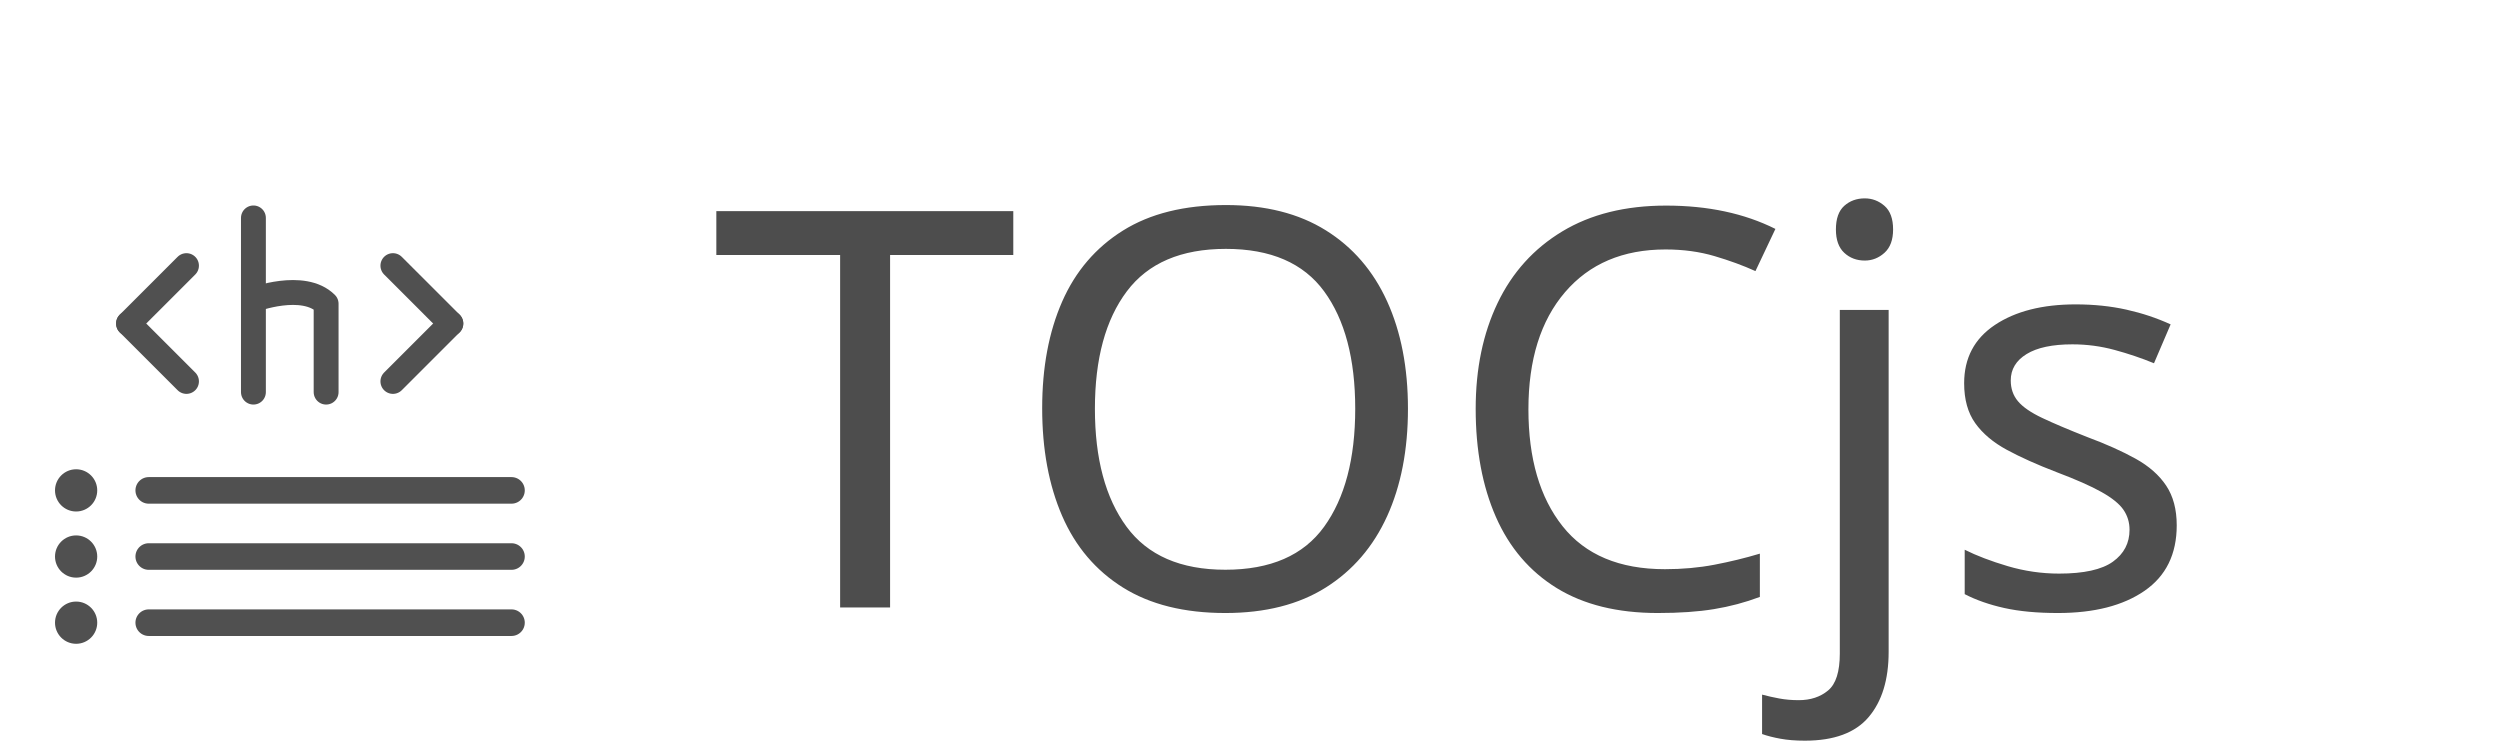
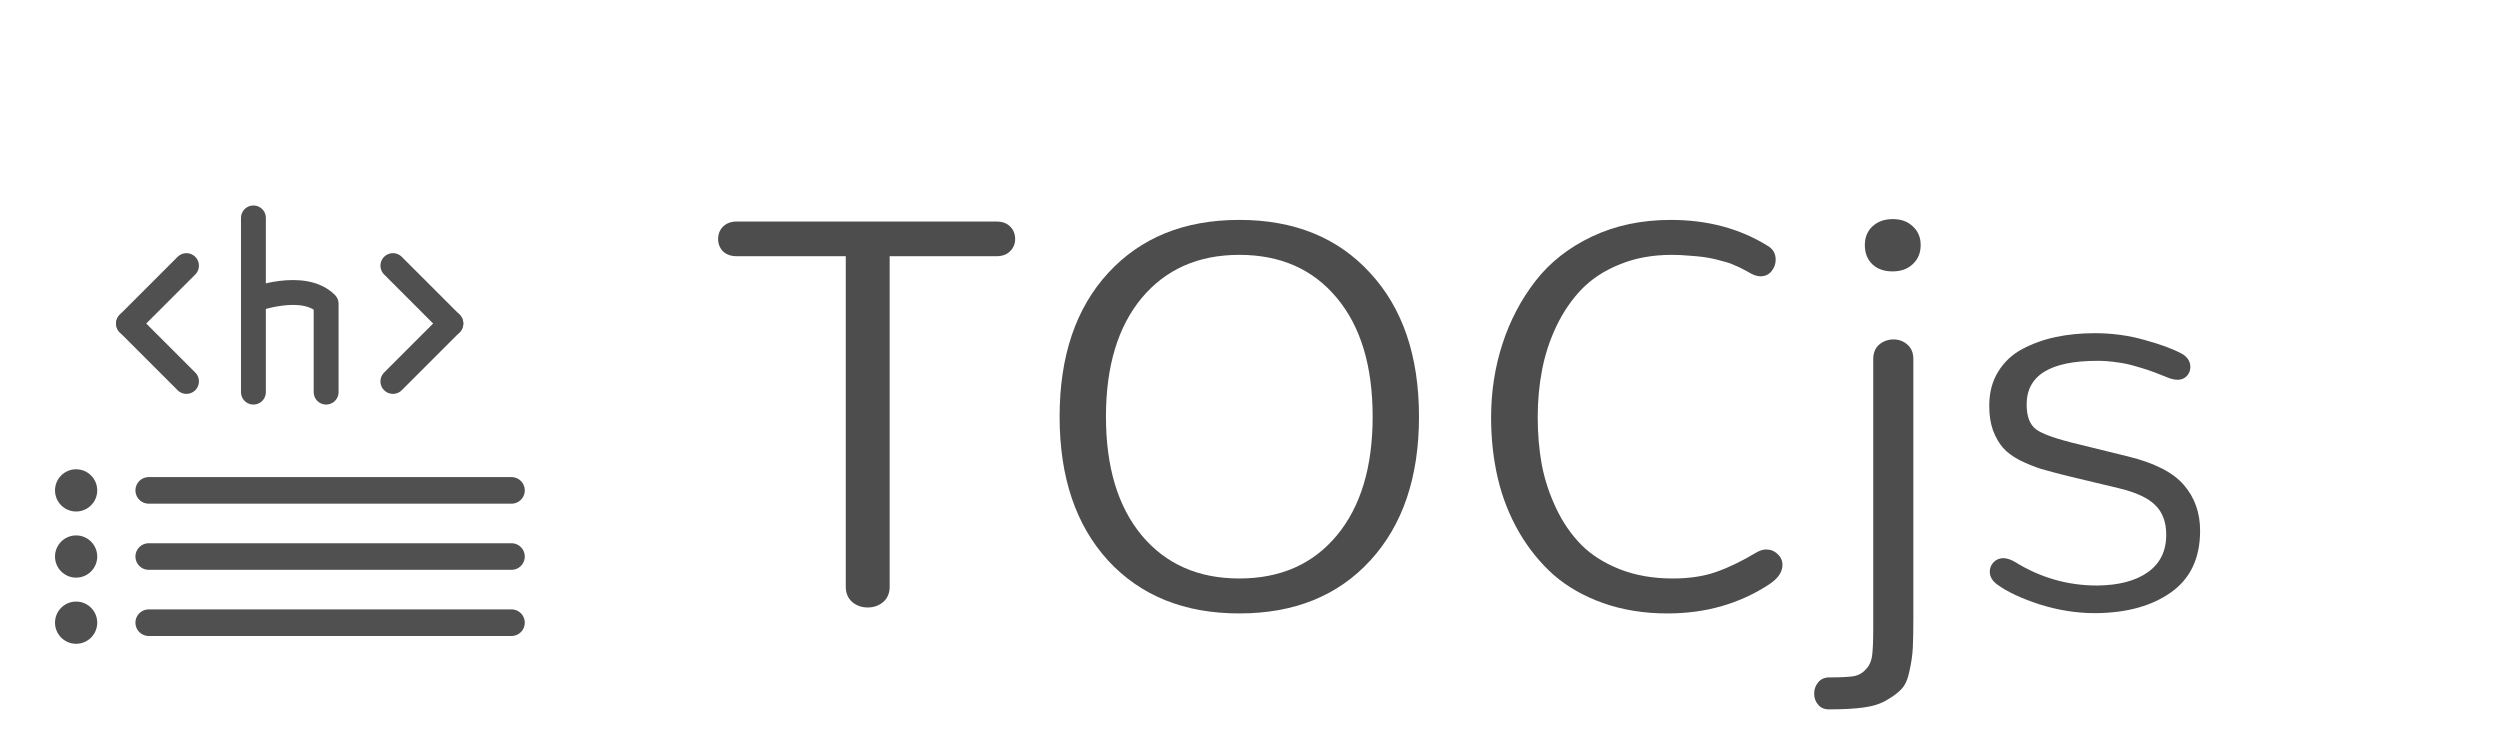
<svg xmlns="http://www.w3.org/2000/svg" width="1000mm" height="300mm" viewBox="0 0 1000 300" version="1.1" id="svg5878">
  <defs id="defs5872" />
  <g id="layer1" transform="translate(0,3)">
    <g id="g6184" transform="translate(15.875,-23.91033)">
      <path id="path5880" d="M 58.7,127.177 35.557,150.32" style="color:#000000;clip-rule:nonzero;display:inline;overflow:visible;visibility:visible;opacity:1;isolation:auto;mix-blend-mode:normal;color-interpolation:sRGB;color-interpolation-filters:linearRGB;solid-color:#000000;solid-opacity:1;fill:none;fill-opacity:1;fill-rule:evenodd;stroke:#505050;stroke-width:9.991;stroke-linecap:round;stroke-linejoin:miter;stroke-miterlimit:4;stroke-dasharray:none;stroke-dashoffset:0;stroke-opacity:1;color-rendering:auto;image-rendering:auto;shape-rendering:auto;text-rendering:auto;enable-background:accumulate" />
      <path style="color:#000000;clip-rule:nonzero;display:inline;overflow:visible;visibility:visible;opacity:1;isolation:auto;mix-blend-mode:normal;color-interpolation:sRGB;color-interpolation-filters:linearRGB;solid-color:#000000;solid-opacity:1;fill:none;fill-opacity:1;fill-rule:evenodd;stroke:#505050;stroke-width:9.991;stroke-linecap:round;stroke-linejoin:miter;stroke-miterlimit:4;stroke-dasharray:none;stroke-dashoffset:0;stroke-opacity:1;color-rendering:auto;image-rendering:auto;shape-rendering:auto;text-rendering:auto;enable-background:accumulate" d="m 35.557,150.32 23.144,23.144" id="path5882" />
      <g style="stroke:#505050;stroke-opacity:1" transform="matrix(0.8326223,0,0,0.8326223,24.60473,20.39658)" id="g5898">
        <path id="path5884" d="m 73.129,105.307 -2e-6,83.689" style="color:#000000;clip-rule:nonzero;display:inline;overflow:visible;visibility:visible;opacity:1;isolation:auto;mix-blend-mode:normal;color-interpolation:sRGB;color-interpolation-filters:linearRGB;solid-color:#000000;solid-opacity:1;fill:none;fill-opacity:1;fill-rule:evenodd;stroke:#505050;stroke-width:11.949;stroke-linecap:round;stroke-linejoin:miter;stroke-miterlimit:4;stroke-dasharray:none;stroke-dashoffset:0;stroke-opacity:1;color-rendering:auto;image-rendering:auto;shape-rendering:auto;text-rendering:auto;enable-background:accumulate" />
        <path style="color:#000000;clip-rule:nonzero;display:inline;overflow:visible;visibility:visible;opacity:1;isolation:auto;mix-blend-mode:normal;color-interpolation:sRGB;color-interpolation-filters:linearRGB;solid-color:#000000;solid-opacity:1;fill:none;fill-opacity:1;fill-rule:evenodd;stroke:#505050;stroke-width:11.949;stroke-linecap:round;stroke-linejoin:round;stroke-miterlimit:4;stroke-dasharray:none;stroke-dashoffset:0;stroke-opacity:1;color-rendering:auto;image-rendering:auto;shape-rendering:auto;text-rendering:auto;enable-background:accumulate" d="m 73.129,144.649 c 0,0 23.964,-9.046 34.925,1.878 v 42.469" id="path5894" />
      </g>
      <g style="stroke:#505050;stroke-opacity:1" transform="matrix(0.8326223,0,0,0.8326223,19.75671,20.39658)" id="g5910">
        <path id="path5900" d="m 145.976,128.245 27.796,27.796" style="color:#000000;clip-rule:nonzero;display:inline;overflow:visible;visibility:visible;opacity:1;isolation:auto;mix-blend-mode:normal;color-interpolation:sRGB;color-interpolation-filters:linearRGB;solid-color:#000000;solid-opacity:1;fill:none;fill-opacity:1;fill-rule:evenodd;stroke:#505050;stroke-width:12;stroke-linecap:round;stroke-linejoin:miter;stroke-miterlimit:4;stroke-dasharray:none;stroke-dashoffset:0;stroke-opacity:1;color-rendering:auto;image-rendering:auto;shape-rendering:auto;text-rendering:auto;enable-background:accumulate" />
        <path style="color:#000000;clip-rule:nonzero;display:inline;overflow:visible;visibility:visible;opacity:1;isolation:auto;mix-blend-mode:normal;color-interpolation:sRGB;color-interpolation-filters:linearRGB;solid-color:#000000;solid-opacity:1;fill:none;fill-opacity:1;fill-rule:evenodd;stroke:#505050;stroke-width:12;stroke-linecap:round;stroke-linejoin:miter;stroke-miterlimit:4;stroke-dasharray:none;stroke-dashoffset:0;stroke-opacity:1;color-rendering:auto;image-rendering:auto;shape-rendering:auto;text-rendering:auto;enable-background:accumulate" d="m 173.772,156.042 -27.796,27.796" id="path5902" />
      </g>
      <path style="color:#000000;clip-rule:nonzero;display:inline;overflow:visible;visibility:visible;opacity:1;isolation:auto;mix-blend-mode:normal;color-interpolation:sRGB;color-interpolation-filters:linearRGB;solid-color:#000000;solid-opacity:1;fill:none;fill-opacity:1;fill-rule:evenodd;stroke:#505050;stroke-width:10.638;stroke-linecap:round;stroke-linejoin:miter;stroke-miterlimit:4;stroke-dasharray:none;stroke-dashoffset:0;stroke-opacity:1;color-rendering:auto;image-rendering:auto;shape-rendering:auto;text-rendering:auto;enable-background:accumulate" d="m 188.717,217.065 -145.099,-1e-5" id="path5932" />
-       <circle r="8.445" cy="217.065" cx="14.573" id="path5953" style="opacity:1;fill:#505050;fill-opacity:1;fill-rule:nonzero;stroke:none;stroke-width:20.389;stroke-linecap:round;stroke-linejoin:round;stroke-miterlimit:4;stroke-dasharray:none;stroke-dashoffset:0;stroke-opacity:1" />
+       <path style="opacity:1;fill:#505050;fill-opacity:1;fill-rule:nonzero;stroke:none;stroke-width:20.389;stroke-linecap:round;stroke-linejoin:round;stroke-miterlimit:4;stroke-dasharray:none;stroke-dashoffset:0;stroke-opacity:1" d="m 23.017,217.065 a 8.445,8.445 0 0 1 -8.445,8.445 8.445,8.445 0 0 1 -8.445,-8.445 8.445,8.445 0 0 1 8.445,-8.445 8.445,8.445 0 0 1 8.445,8.445 z" id="path5953" />
      <path id="path5976" d="m 188.717,243.523 -145.099,-1e-5" style="color:#000000;clip-rule:nonzero;display:inline;overflow:visible;visibility:visible;opacity:1;isolation:auto;mix-blend-mode:normal;color-interpolation:sRGB;color-interpolation-filters:linearRGB;solid-color:#000000;solid-opacity:1;fill:none;fill-opacity:1;fill-rule:evenodd;stroke:#505050;stroke-width:10.638;stroke-linecap:round;stroke-linejoin:miter;stroke-miterlimit:4;stroke-dasharray:none;stroke-dashoffset:0;stroke-opacity:1;color-rendering:auto;image-rendering:auto;shape-rendering:auto;text-rendering:auto;enable-background:accumulate" />
-       <circle style="opacity:1;fill:#505050;fill-opacity:1;fill-rule:nonzero;stroke:none;stroke-width:20.389;stroke-linecap:round;stroke-linejoin:round;stroke-miterlimit:4;stroke-dasharray:none;stroke-dashoffset:0;stroke-opacity:1" id="circle5978" cx="14.573" cy="243.523" r="8.445" />
+       <path style="opacity:1;fill:#505050;fill-opacity:1;fill-rule:nonzero;stroke:none;stroke-width:20.389;stroke-linecap:round;stroke-linejoin:round;stroke-miterlimit:4;stroke-dasharray:none;stroke-dashoffset:0;stroke-opacity:1" d="m 23.017,243.523 a 8.445,8.445 0 0 1 -8.445,8.445 8.445,8.445 0 0 1 -8.445,-8.445 8.445,8.445 0 0 1 8.445,-8.445 8.445,8.445 0 0 1 8.445,8.445 z" id="circle5978" />
      <path style="color:#000000;clip-rule:nonzero;display:inline;overflow:visible;visibility:visible;opacity:1;isolation:auto;mix-blend-mode:normal;color-interpolation:sRGB;color-interpolation-filters:linearRGB;solid-color:#000000;solid-opacity:1;fill:none;fill-opacity:1;fill-rule:evenodd;stroke:#505050;stroke-width:10.638;stroke-linecap:round;stroke-linejoin:miter;stroke-miterlimit:4;stroke-dasharray:none;stroke-dashoffset:0;stroke-opacity:1;color-rendering:auto;image-rendering:auto;shape-rendering:auto;text-rendering:auto;enable-background:accumulate" d="m 188.717,269.982 -145.099,-10e-6" id="path5982" />
-       <circle r="8.445" cy="269.982" cx="14.573" id="circle5984" style="opacity:1;fill:#505050;fill-opacity:1;fill-rule:nonzero;stroke:none;stroke-width:20.389;stroke-linecap:round;stroke-linejoin:round;stroke-miterlimit:4;stroke-dasharray:none;stroke-dashoffset:0;stroke-opacity:1" />
+       <path style="opacity:1;fill:#505050;fill-opacity:1;fill-rule:nonzero;stroke:none;stroke-width:20.389;stroke-linecap:round;stroke-linejoin:round;stroke-miterlimit:4;stroke-dasharray:none;stroke-dashoffset:0;stroke-opacity:1" d="m 23.017,269.982 a 8.445,8.445 0 0 1 -8.445,8.445 8.445,8.445 0 0 1 -8.445,-8.445 8.445,8.445 0 0 1 8.445,-8.445 8.445,8.445 0 0 1 8.445,8.445 z" id="circle5984" />
    </g>
-     <text xml:space="preserve" style="font-style:normal;font-variant:normal;font-weight:300;font-stretch:normal;font-size:222.028px;line-height:123%;font-family:Nunito;-inkscape-font-specification:'Nunito, Light';font-variant-ligatures:normal;font-variant-caps:normal;font-variant-numeric:normal;font-feature-settings:normal;text-align:start;writing-mode:lr-tb;text-anchor:start;opacity:1;fill:#4d4d4d;fill-opacity:1;fill-rule:nonzero;stroke:none;stroke-width:314.401;stroke-linecap:round;stroke-linejoin:round;stroke-miterlimit:4;stroke-dasharray:none;stroke-dashoffset:0;stroke-opacity:1" x="284.318" y="239.99" id="text6168">
-       <tspan id="tspan6166" x="284.318" y="239.99" style="font-style:normal;font-variant:normal;font-weight:300;font-stretch:normal;font-size:222.028px;font-family:Nunito;-inkscape-font-specification:'Nunito, Light';font-variant-ligatures:normal;font-variant-caps:normal;font-variant-numeric:normal;font-feature-settings:normal;text-align:start;writing-mode:lr-tb;text-anchor:start;stroke:none;stroke-width:314.401">TOCjs</tspan>
-     </text>
+     <g id="g861">
+       <path d="m 287.245,92.658 q 0,2.819 1.951,4.879 2.06,1.951 5.529,1.951 h 43.582 V 231.642 q 0,3.903 2.602,6.179 2.602,2.168 6.179,2.168 3.578,0 6.179,-2.168 2.602,-2.277 2.602,-6.179 V 99.488 h 42.606 q 3.578,0 5.529,-1.951 2.06,-2.06 2.06,-4.879 0,-3.036 -1.951,-4.987 -1.951,-2.06 -5.637,-2.06 H 294.725 q -3.469,0 -5.529,2.06 -1.951,1.951 -1.951,4.987 z" style="font-style:normal;font-variant:normal;font-weight:300;font-stretch:normal;font-size:222.028px;line-height:123%;font-family:Nunito;-inkscape-font-specification:'Nunito, Light';font-variant-ligatures:normal;font-variant-caps:normal;font-variant-numeric:normal;font-feature-settings:normal;text-align:start;writing-mode:lr-tb;text-anchor:start;fill:#4d4d4d;fill-opacity:1;fill-rule:nonzero;stroke:none;stroke-width:314.401;stroke-linecap:round;stroke-linejoin:round;stroke-miterlimit:4;stroke-dasharray:none;stroke-dashoffset:0;stroke-opacity:1" id="path840" />
+       <path d="m 443.25,106.209 q -19.406,21.14 -19.406,57.458 0,36.318 19.406,57.567 19.514,21.14 52.471,21.14 32.957,0 52.363,-21.14 19.514,-21.249 19.514,-57.567 0,-36.318 -19.514,-57.458 -19.406,-21.249 -52.363,-21.249 -32.957,0 -52.471,21.249 z m 13.443,104.943 q -14.31,-17.238 -14.31,-47.484 0,-30.247 14.31,-47.484 14.419,-17.238 39.028,-17.238 24.718,0 39.028,17.238 14.31,17.129 14.31,47.484 0,30.247 -14.31,47.484 -14.31,17.238 -39.028,17.238 -24.61,0 -39.028,-17.238 z" style="font-style:normal;font-variant:normal;font-weight:300;font-stretch:normal;font-size:222.028px;line-height:123%;font-family:Nunito;-inkscape-font-specification:'Nunito, Light';font-variant-ligatures:normal;font-variant-caps:normal;font-variant-numeric:normal;font-feature-settings:normal;text-align:start;writing-mode:lr-tb;text-anchor:start;fill:#4d4d4d;fill-opacity:1;fill-rule:nonzero;stroke:none;stroke-width:314.401;stroke-linecap:round;stroke-linejoin:round;stroke-miterlimit:4;stroke-dasharray:none;stroke-dashoffset:0;stroke-opacity:1" id="path842" />
+       <path d="m 596.436,163.993 q 0,12.793 2.71,24.393 2.71,11.492 8.456,21.466 5.746,9.865 13.877,17.129 8.239,7.155 19.839,11.275 11.709,4.12 25.694,4.12 22.983,0 40.763,-11.709 5.204,-3.469 5.204,-7.697 0,-2.602 -1.951,-4.336 -1.843,-1.843 -4.553,-1.843 -1.843,0 -3.903,1.193 -8.673,5.204 -16.153,7.806 -7.372,2.602 -17.346,2.602 -11.708,0 -21.14,-3.686 -9.323,-3.686 -15.395,-9.757 -6.071,-6.179 -10.082,-14.636 -4.011,-8.456 -5.746,-17.454 -1.626,-8.998 -1.626,-18.972 0,-9.865 1.735,-18.864 1.735,-9.107 5.746,-17.563 4.12,-8.565 10.082,-14.744 6.071,-6.288 15.286,-9.974 9.215,-3.794 20.707,-3.794 3.686,0 7.047,0.325 3.361,0.217 5.746,0.542 2.493,0.325 5.095,0.976 2.602,0.65 4.011,1.084 1.409,0.325 3.469,1.301 2.06,0.867 2.602,1.193 0.542,0.325 2.277,1.193 l 1.735,0.976 q 1.951,0.976 3.578,0.976 2.71,0 4.336,-1.951 1.735,-2.06 1.735,-4.662 0,-3.686 -3.144,-5.529 -16.695,-10.408 -38.811,-10.408 -17.454,0 -31.439,6.613 -13.985,6.613 -22.658,17.78 -8.673,11.166 -13.226,25.152 -4.553,13.985 -4.553,29.488 z" style="font-style:normal;font-variant:normal;font-weight:300;font-stretch:normal;font-size:222.028px;line-height:123%;font-family:Nunito;-inkscape-font-specification:'Nunito, Light';font-variant-ligatures:normal;font-variant-caps:normal;font-variant-numeric:normal;font-feature-settings:normal;text-align:start;writing-mode:lr-tb;text-anchor:start;fill:#4d4d4d;fill-opacity:1;fill-rule:nonzero;stroke:none;stroke-width:314.401;stroke-linecap:round;stroke-linejoin:round;stroke-miterlimit:4;stroke-dasharray:none;stroke-dashoffset:0;stroke-opacity:1" id="path844" />
+       <path d="m 727.289,269.911 q -1.626,1.951 -1.626,4.553 0,2.602 1.626,4.445 1.518,1.843 4.336,1.843 8.239,0 13.877,-0.759 5.637,-0.759 9.323,-3.036 3.794,-2.168 5.854,-4.445 2.168,-2.277 3.144,-7.264 1.084,-4.879 1.301,-9.107 0.217,-4.228 0.217,-12.142 V 140.684 q 0,-3.794 -2.385,-5.854 -2.385,-2.06 -5.529,-2.06 -3.252,0 -5.746,2.06 -2.385,2.06 -2.385,5.854 V 248.446 q 0,7.155 -0.434,10.624 -0.434,3.578 -2.602,5.746 -2.06,2.277 -5.095,2.71 -3.036,0.434 -9.432,0.434 -2.819,0 -4.445,1.951 z M 745.936,95.043 q 0,4.77 3.036,7.697 3.036,2.819 8.022,2.819 5.095,0 8.131,-2.927 3.144,-2.927 3.144,-7.589 0,-4.662 -3.144,-7.48 -3.036,-2.927 -8.022,-2.927 -4.987,0 -8.131,2.927 -3.036,2.819 -3.036,7.48 z" style="font-style:normal;font-variant:normal;font-weight:300;font-stretch:normal;font-size:222.028px;line-height:123%;font-family:Nunito;-inkscape-font-specification:'Nunito, Light';font-variant-ligatures:normal;font-variant-caps:normal;font-variant-numeric:normal;font-feature-settings:normal;text-align:start;writing-mode:lr-tb;text-anchor:start;fill:#4d4d4d;fill-opacity:1;fill-rule:nonzero;stroke:none;stroke-width:314.401;stroke-linecap:round;stroke-linejoin:round;stroke-miterlimit:4;stroke-dasharray:none;stroke-dashoffset:0;stroke-opacity:1" id="path846" />
+       <path d="m 795.697,159.331 q 0,5.637 1.518,9.865 1.626,4.228 4.011,6.938 2.385,2.71 6.722,4.987 4.445,2.168 8.565,3.469 4.12,1.193 10.624,2.819 l 20.381,4.879 q 10.408,2.493 14.636,6.83 4.336,4.228 4.336,11.817 0,9.757 -7.372,14.961 -7.372,5.204 -20.273,5.312 -17.671,0 -32.849,-9.432 -2.385,-1.409 -4.553,-1.518 -2.385,0 -4.011,1.626 -1.518,1.626 -1.518,3.794 0,2.927 2.927,5.095 6.071,4.445 17.129,8.022 11.058,3.469 22.116,3.469 18.755,-0.108 30.355,-8.348 11.6,-8.239 11.6,-24.61 0,-10.841 -6.505,-18.322 -6.396,-7.48 -22.224,-11.383 l -19.839,-4.879 q -13.226,-3.144 -17.021,-5.963 -3.794,-2.819 -3.794,-9.974 0,-17.454 28.296,-17.454 3.794,0 7.48,0.542 3.686,0.434 7.047,1.409 3.469,0.976 5.746,1.735 2.277,0.759 5.204,1.951 2.927,1.193 3.578,1.409 1.843,0.542 2.927,0.542 2.385,0 3.794,-1.518 1.409,-1.518 1.409,-3.578 0,-3.361 -3.361,-5.312 -5.421,-2.927 -14.961,-5.529 -9.54,-2.71 -19.839,-2.71 -8.348,0 -15.611,1.518 -7.155,1.518 -13.335,4.77 -6.179,3.252 -9.757,9.107 -3.578,5.746 -3.578,13.66 z" style="font-style:normal;font-variant:normal;font-weight:300;font-stretch:normal;font-size:222.028px;line-height:123%;font-family:Nunito;-inkscape-font-specification:'Nunito, Light';font-variant-ligatures:normal;font-variant-caps:normal;font-variant-numeric:normal;font-feature-settings:normal;text-align:start;writing-mode:lr-tb;text-anchor:start;fill:#4d4d4d;fill-opacity:1;fill-rule:nonzero;stroke:none;stroke-width:314.401;stroke-linecap:round;stroke-linejoin:round;stroke-miterlimit:4;stroke-dasharray:none;stroke-dashoffset:0;stroke-opacity:1" id="path848" />
+     </g>
  </g>
</svg>
